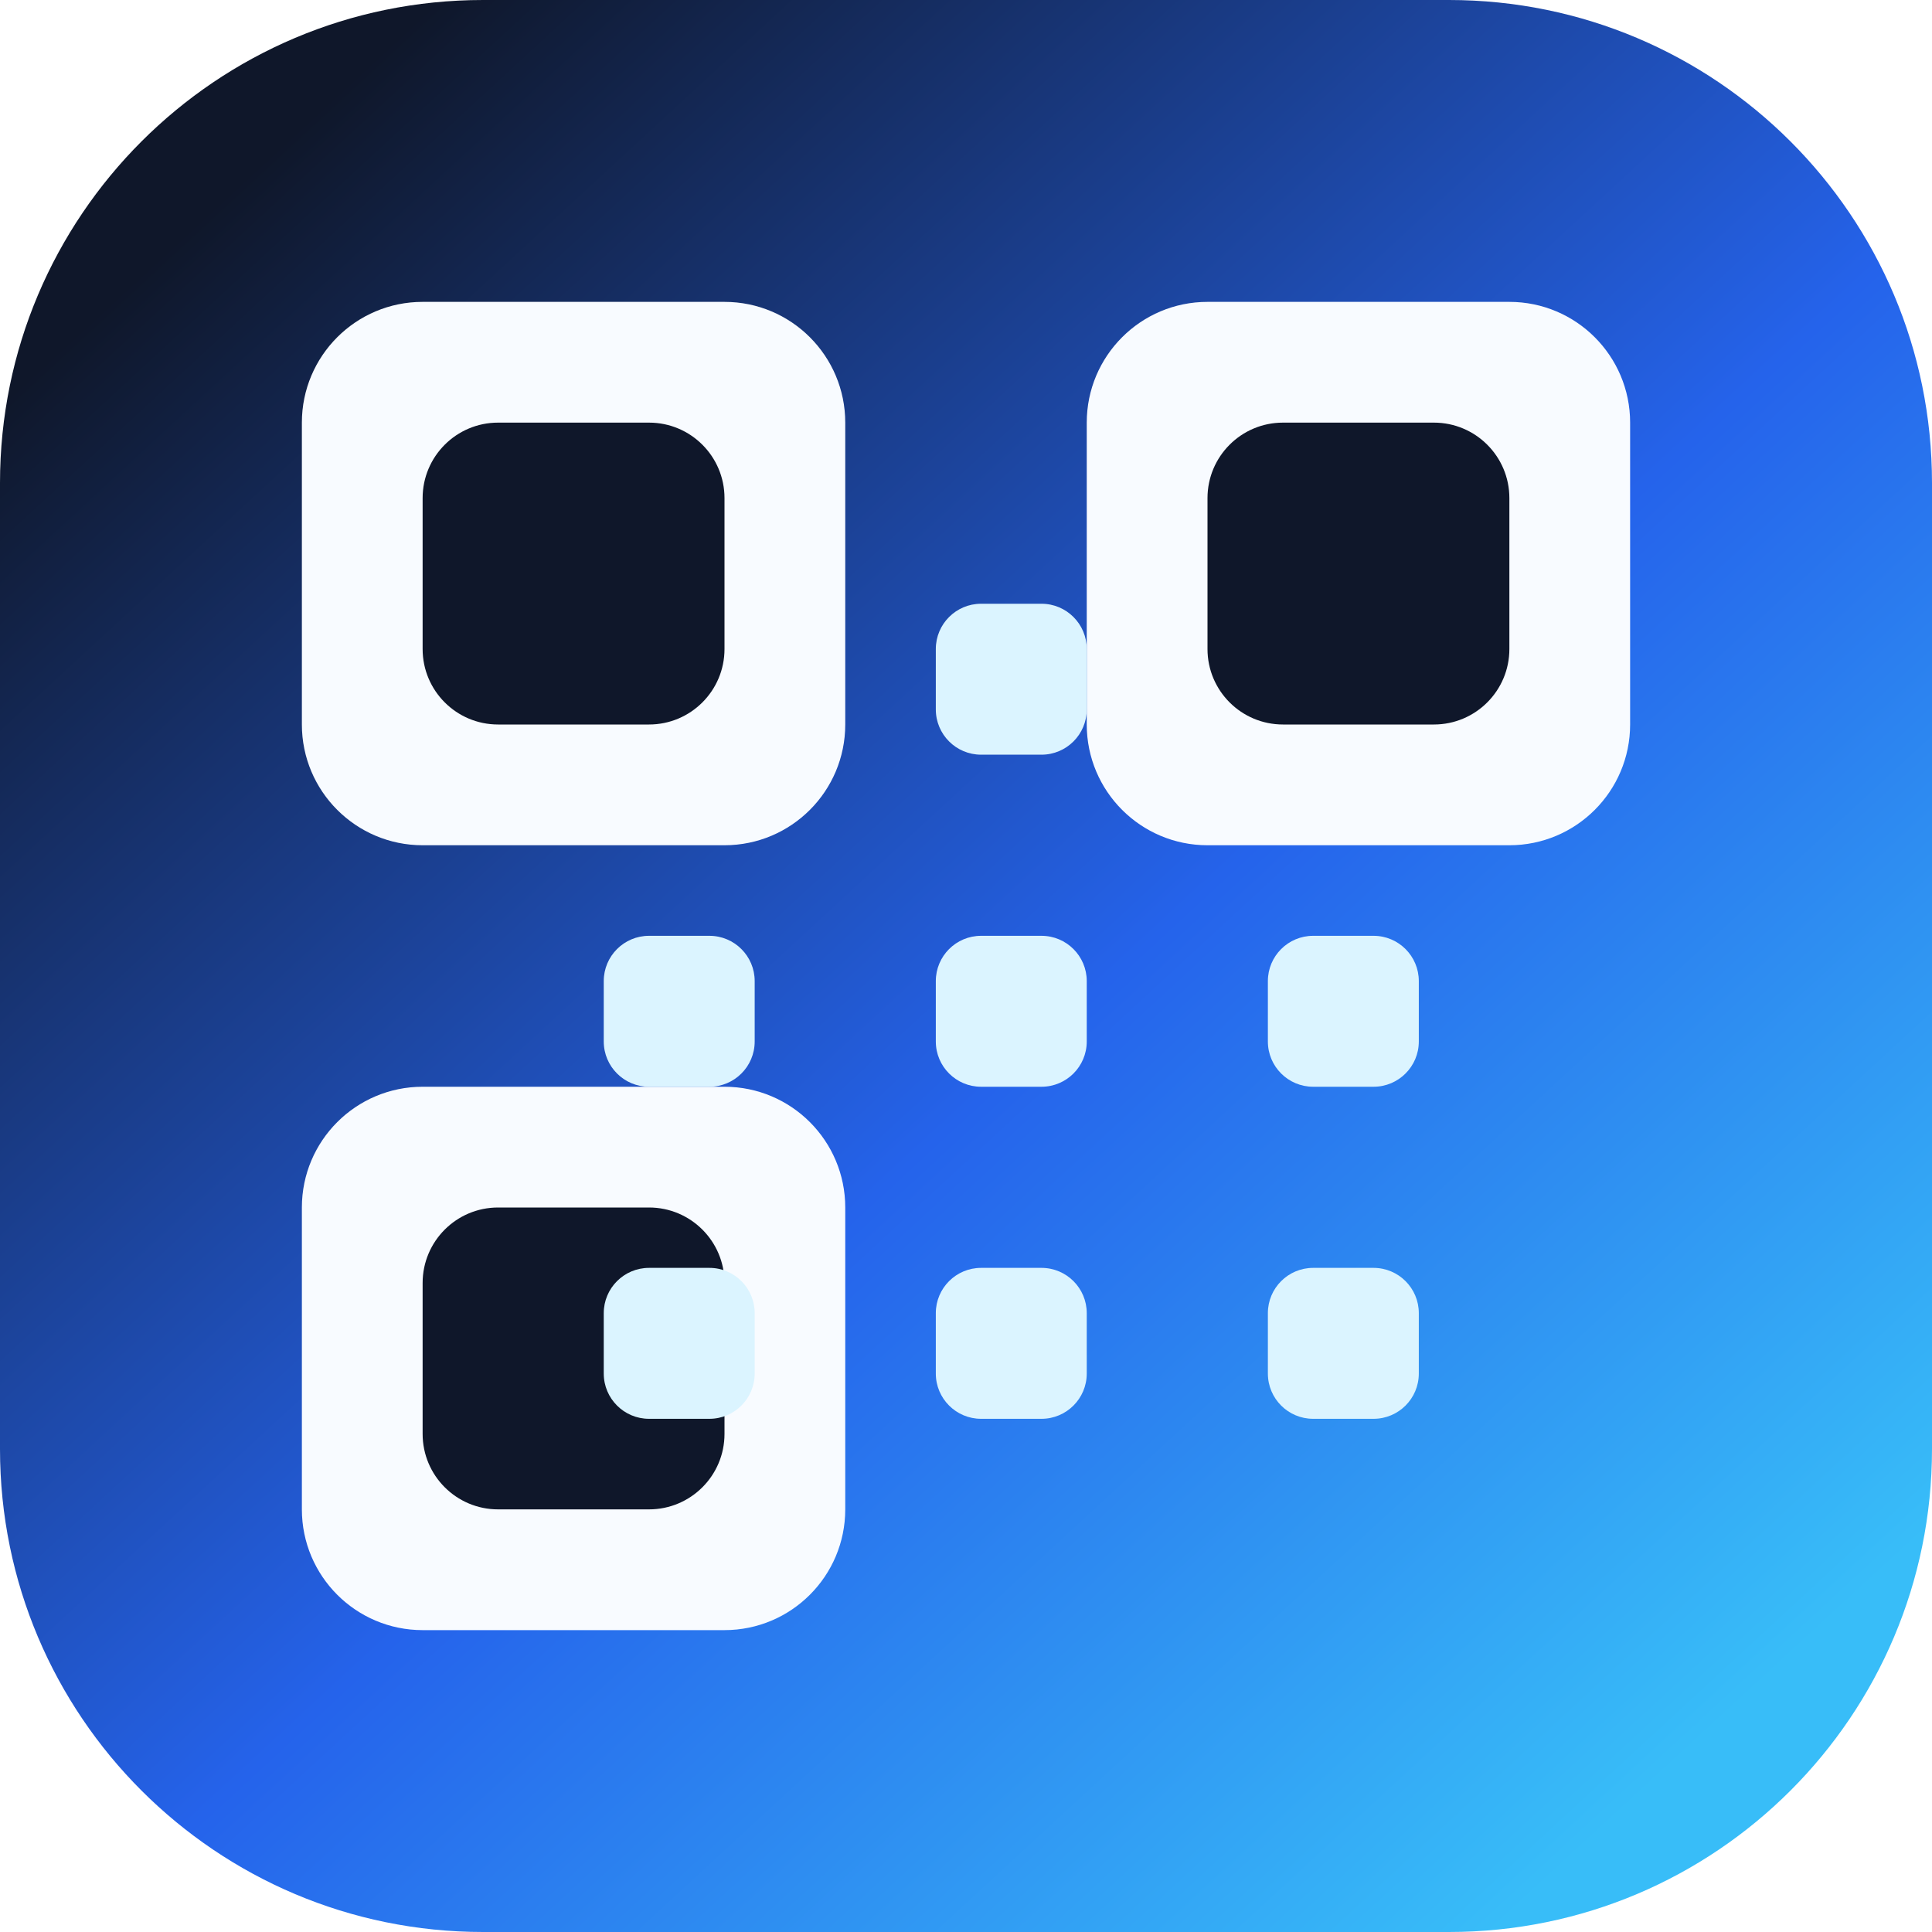
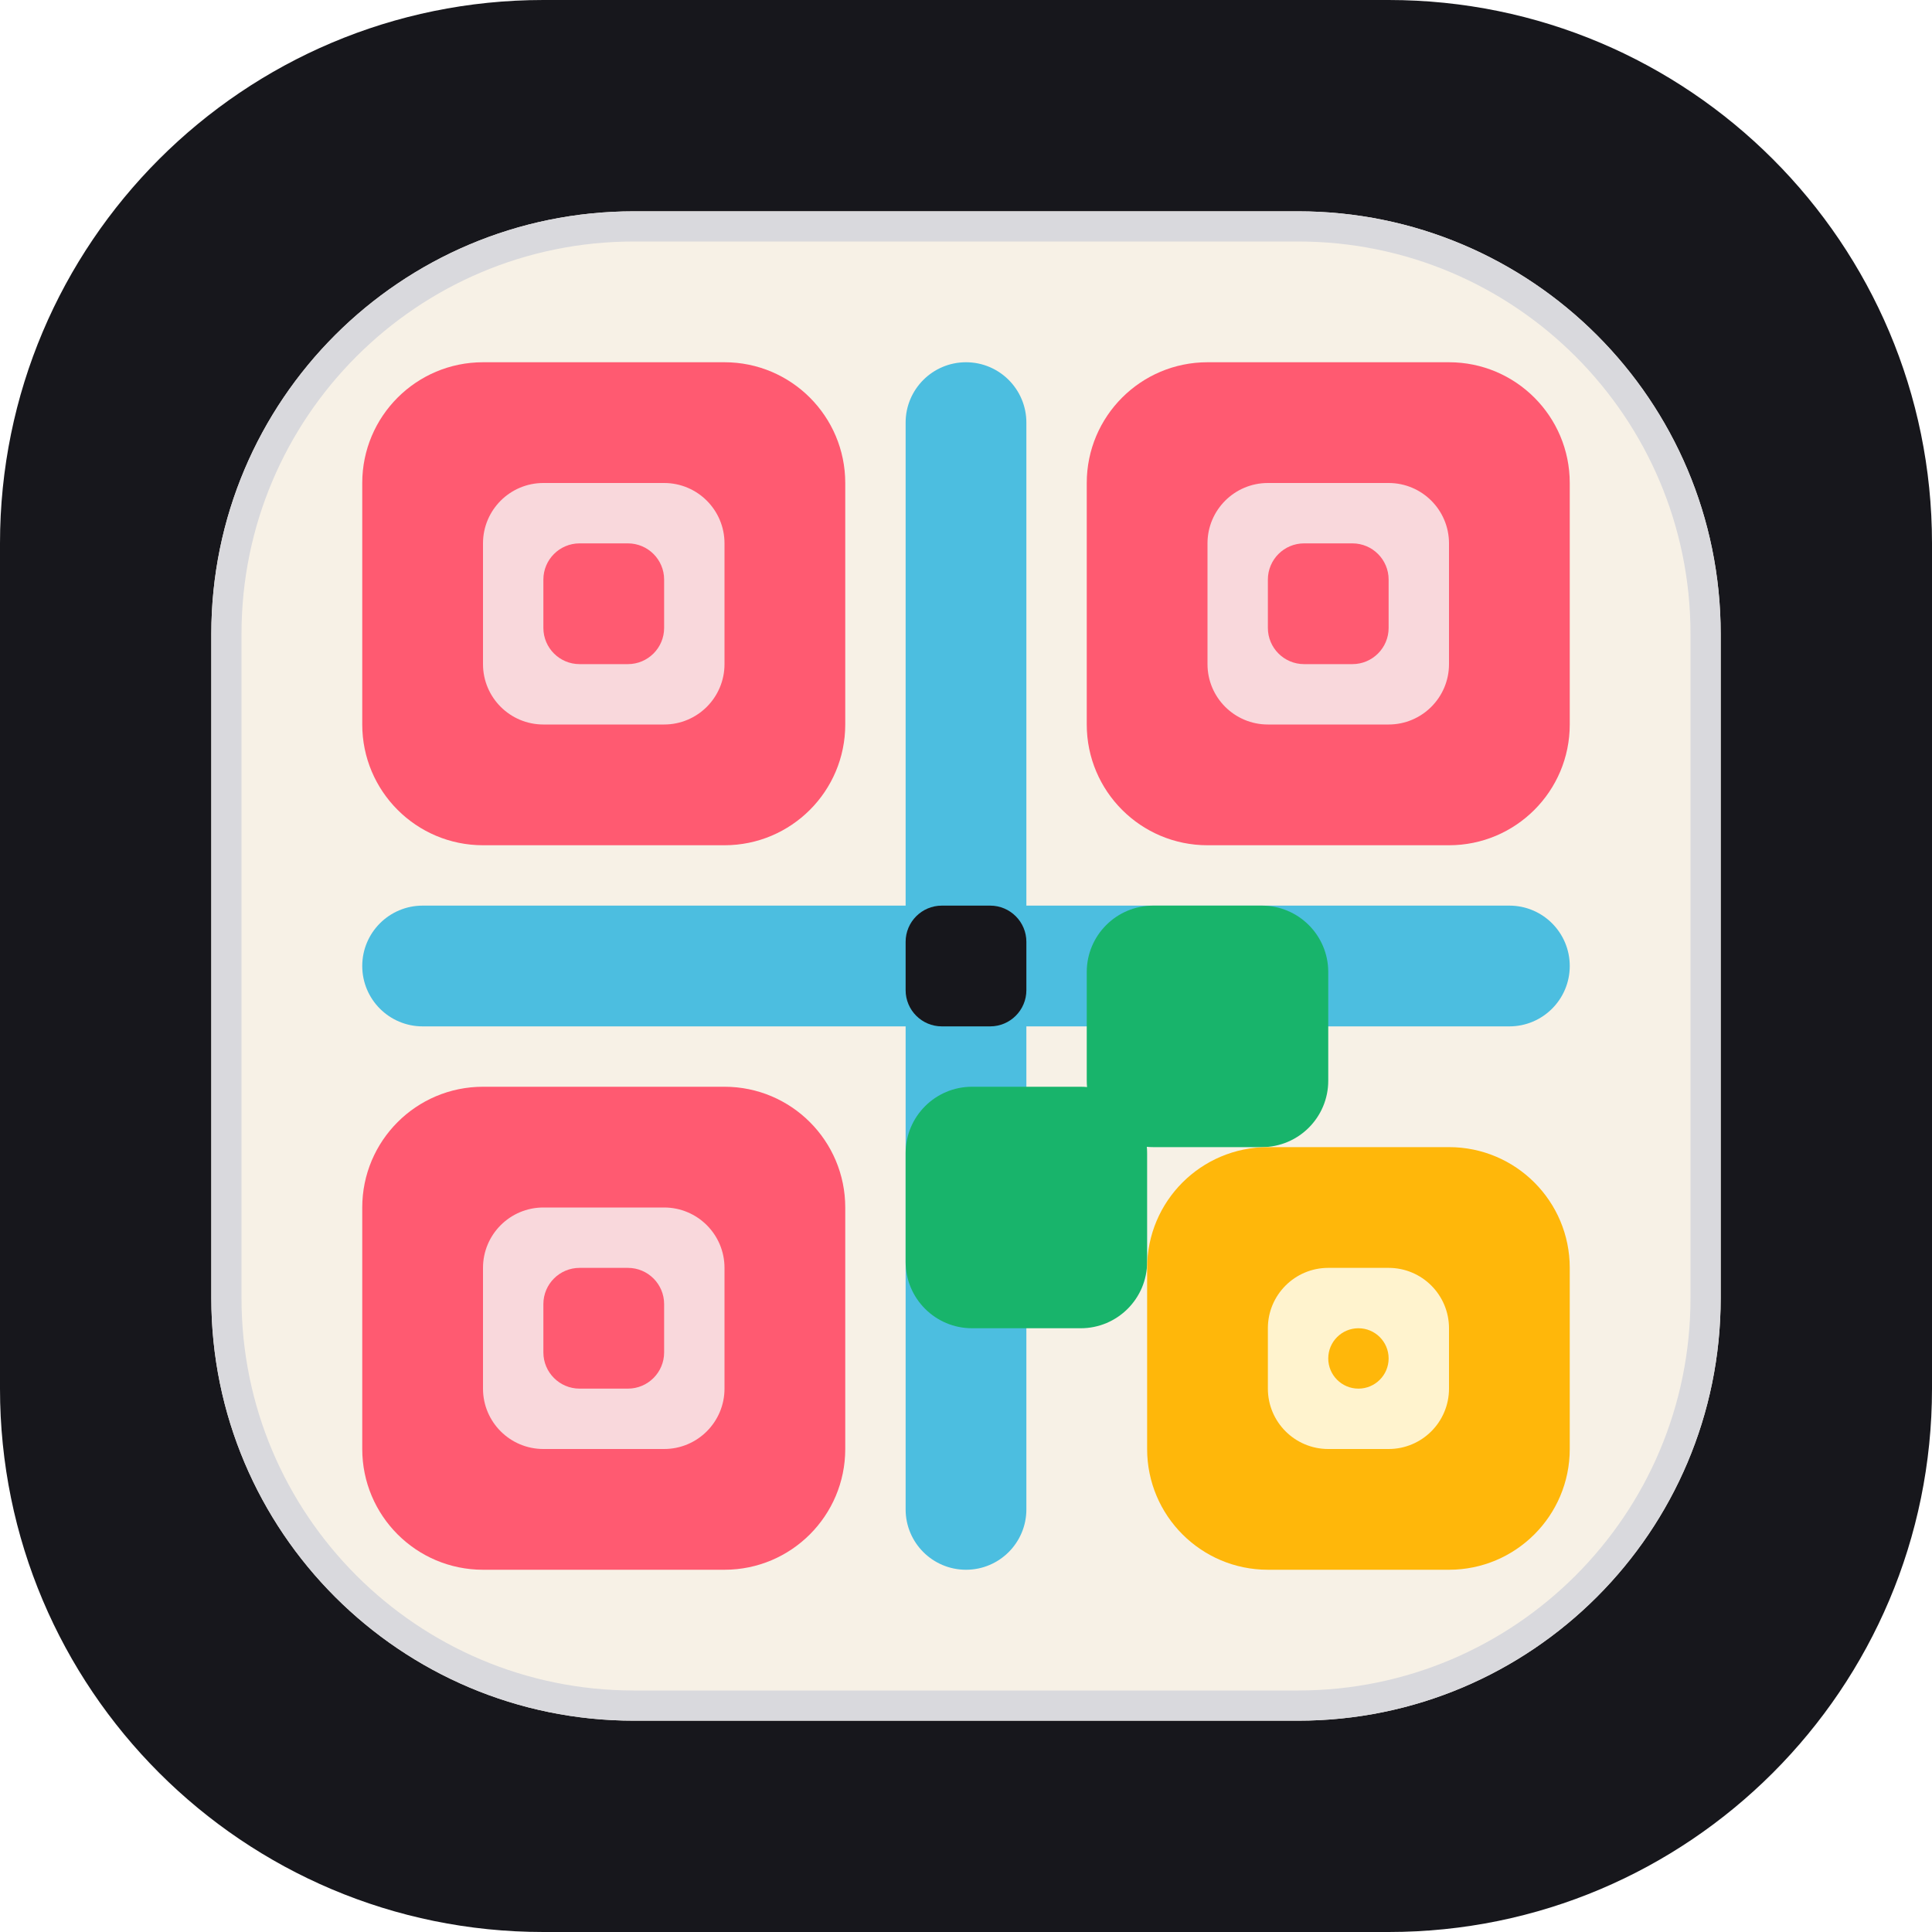
<svg xmlns="http://www.w3.org/2000/svg" width="64" height="64" viewBox="0 0 64 64" fill="none" role="img" aria-labelledby="title desc">
-   <defs>
-     <linearGradient id="bg" x1="8" y1="6" x2="56" y2="58" gradientUnits="userSpaceOnUse">
-       <stop stop-color="#0F172A" />
-       <stop offset="0.55" stop-color="#2563EB" />
-       <stop offset="1" stop-color="#38BDF8" />
-     </linearGradient>
-   </defs>
-   <rect width="64" height="64" rx="16" fill="url(#bg)" />
-   <rect x="10" y="10" width="18" height="18" rx="4" fill="#F8FBFF" />
-   <rect x="36" y="10" width="18" height="18" rx="4" fill="#F8FBFF" />
-   <rect x="10" y="36" width="18" height="18" rx="4" fill="#F8FBFF" />
-   <rect x="14" y="14" width="10" height="10" rx="2.5" fill="#0F172A" />
-   <rect x="40" y="14" width="10" height="10" rx="2.5" fill="#0F172A" />
-   <rect x="14" y="40" width="10" height="10" rx="2.5" fill="#0F172A" />
-   <g fill="#DBF4FF">
-     <rect x="31" y="31" width="5" height="5" rx="1.5" />
-     <rect x="42" y="31" width="5" height="5" rx="1.5" />
-     <rect x="31" y="42" width="5" height="5" rx="1.5" />
-     <rect x="20" y="31" width="5" height="5" rx="1.5" />
-     <rect x="31" y="20" width="5" height="5" rx="1.5" />
-     <rect x="20" y="42" width="5" height="5" rx="1.5" />
-     <rect x="42" y="42" width="5" height="5" rx="1.5" />
-   </g>
+   <rect width="64" height="64" rx="18" fill="#17171C" />
+   <rect x="7" y="7" width="50" height="50" rx="14" fill="#F7F1E6" />
+   <rect x="7.5" y="7.5" width="49" height="49" rx="13.5" stroke="#D9D9DD" />
+   <rect x="12" y="12" width="16" height="16" rx="4" fill="#FF5A71" />
+   <rect x="16" y="16" width="8" height="8" rx="2" fill="#F9D8DC" />
+   <rect x="18" y="18" width="4" height="4" rx="1.2" fill="#FF5A71" />
+   <rect x="36" y="12" width="16" height="16" rx="4" fill="#FF5A71" />
+   <rect x="40" y="16" width="8" height="8" rx="2" fill="#F9D8DC" />
+   <rect x="42" y="18" width="4" height="4" rx="1.2" fill="#FF5A71" />
+   <rect x="12" y="36" width="16" height="16" rx="4" fill="#FF5A71" />
+   <rect x="16" y="40" width="8" height="8" rx="2" fill="#F9D8DC" />
+   <rect x="18" y="42" width="4" height="4" rx="1.2" fill="#FF5A71" />
+   <rect x="30" y="12" width="4" height="40" rx="2" fill="#4CBEE0" />
+   <rect x="12" y="30" width="40" height="4" rx="2" fill="#4CBEE0" />
+   <rect x="30" y="30" width="4" height="4" rx="1.2" fill="#17171C" />
+   <rect x="36" y="30" width="8" height="8" rx="2.2" fill="#18B46B" />
+   <rect x="30" y="36" width="8" height="8" rx="2.2" fill="#18B46B" />
+   <rect x="38" y="38" width="14" height="14" rx="4" fill="#FFB70A" />
+   <rect x="42" y="42" width="6" height="6" rx="2" fill="#FFF3CE" />
+   <rect x="44" y="44" width="2" height="2" rx="1" fill="#FFB70A" />
</svg>
